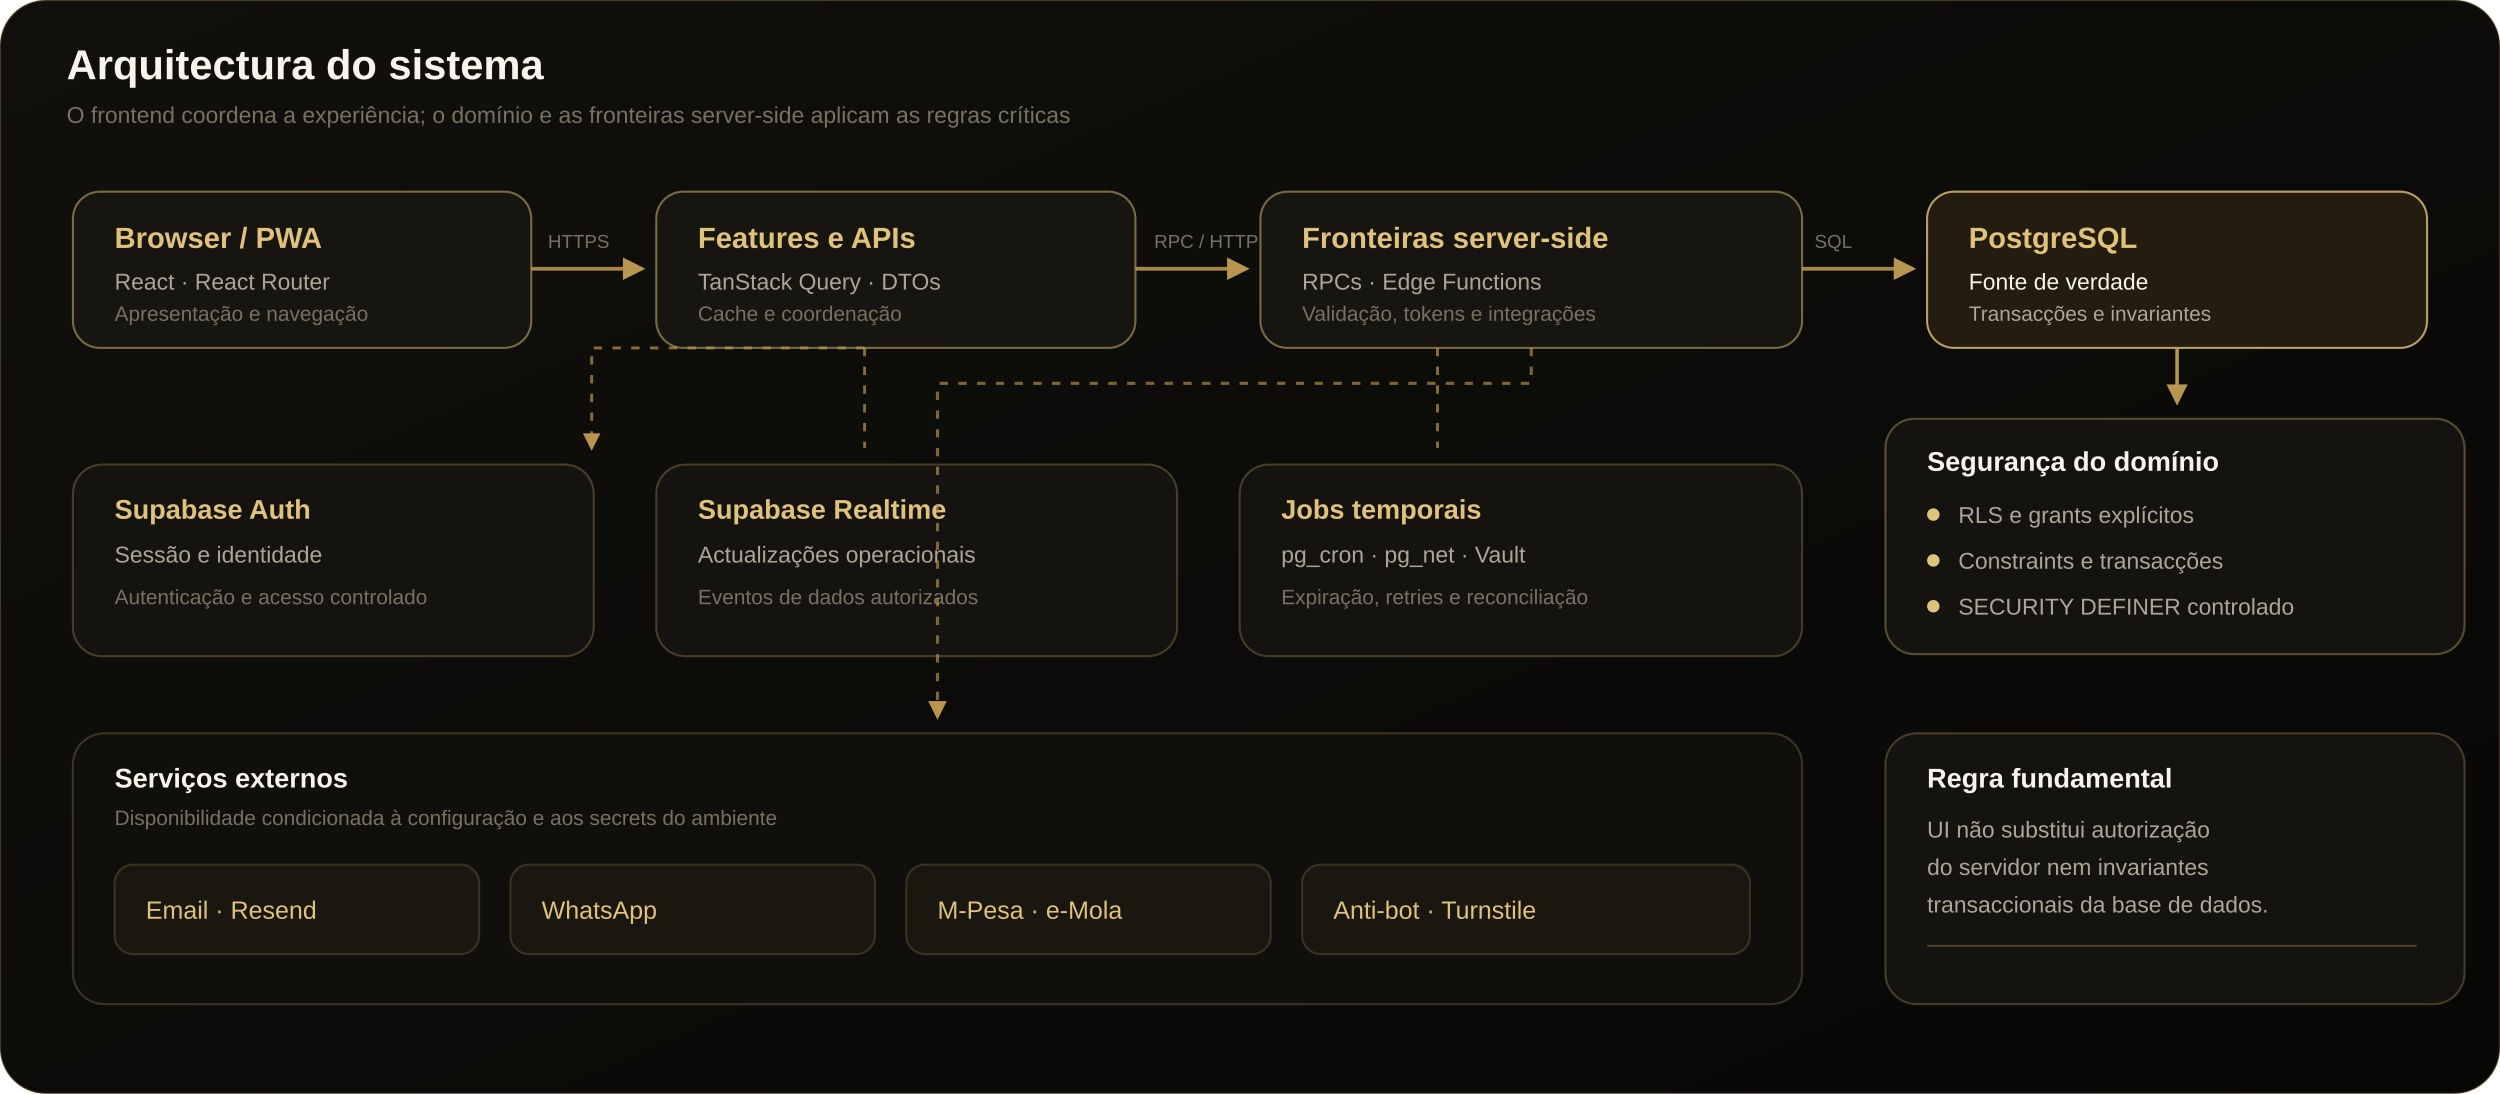
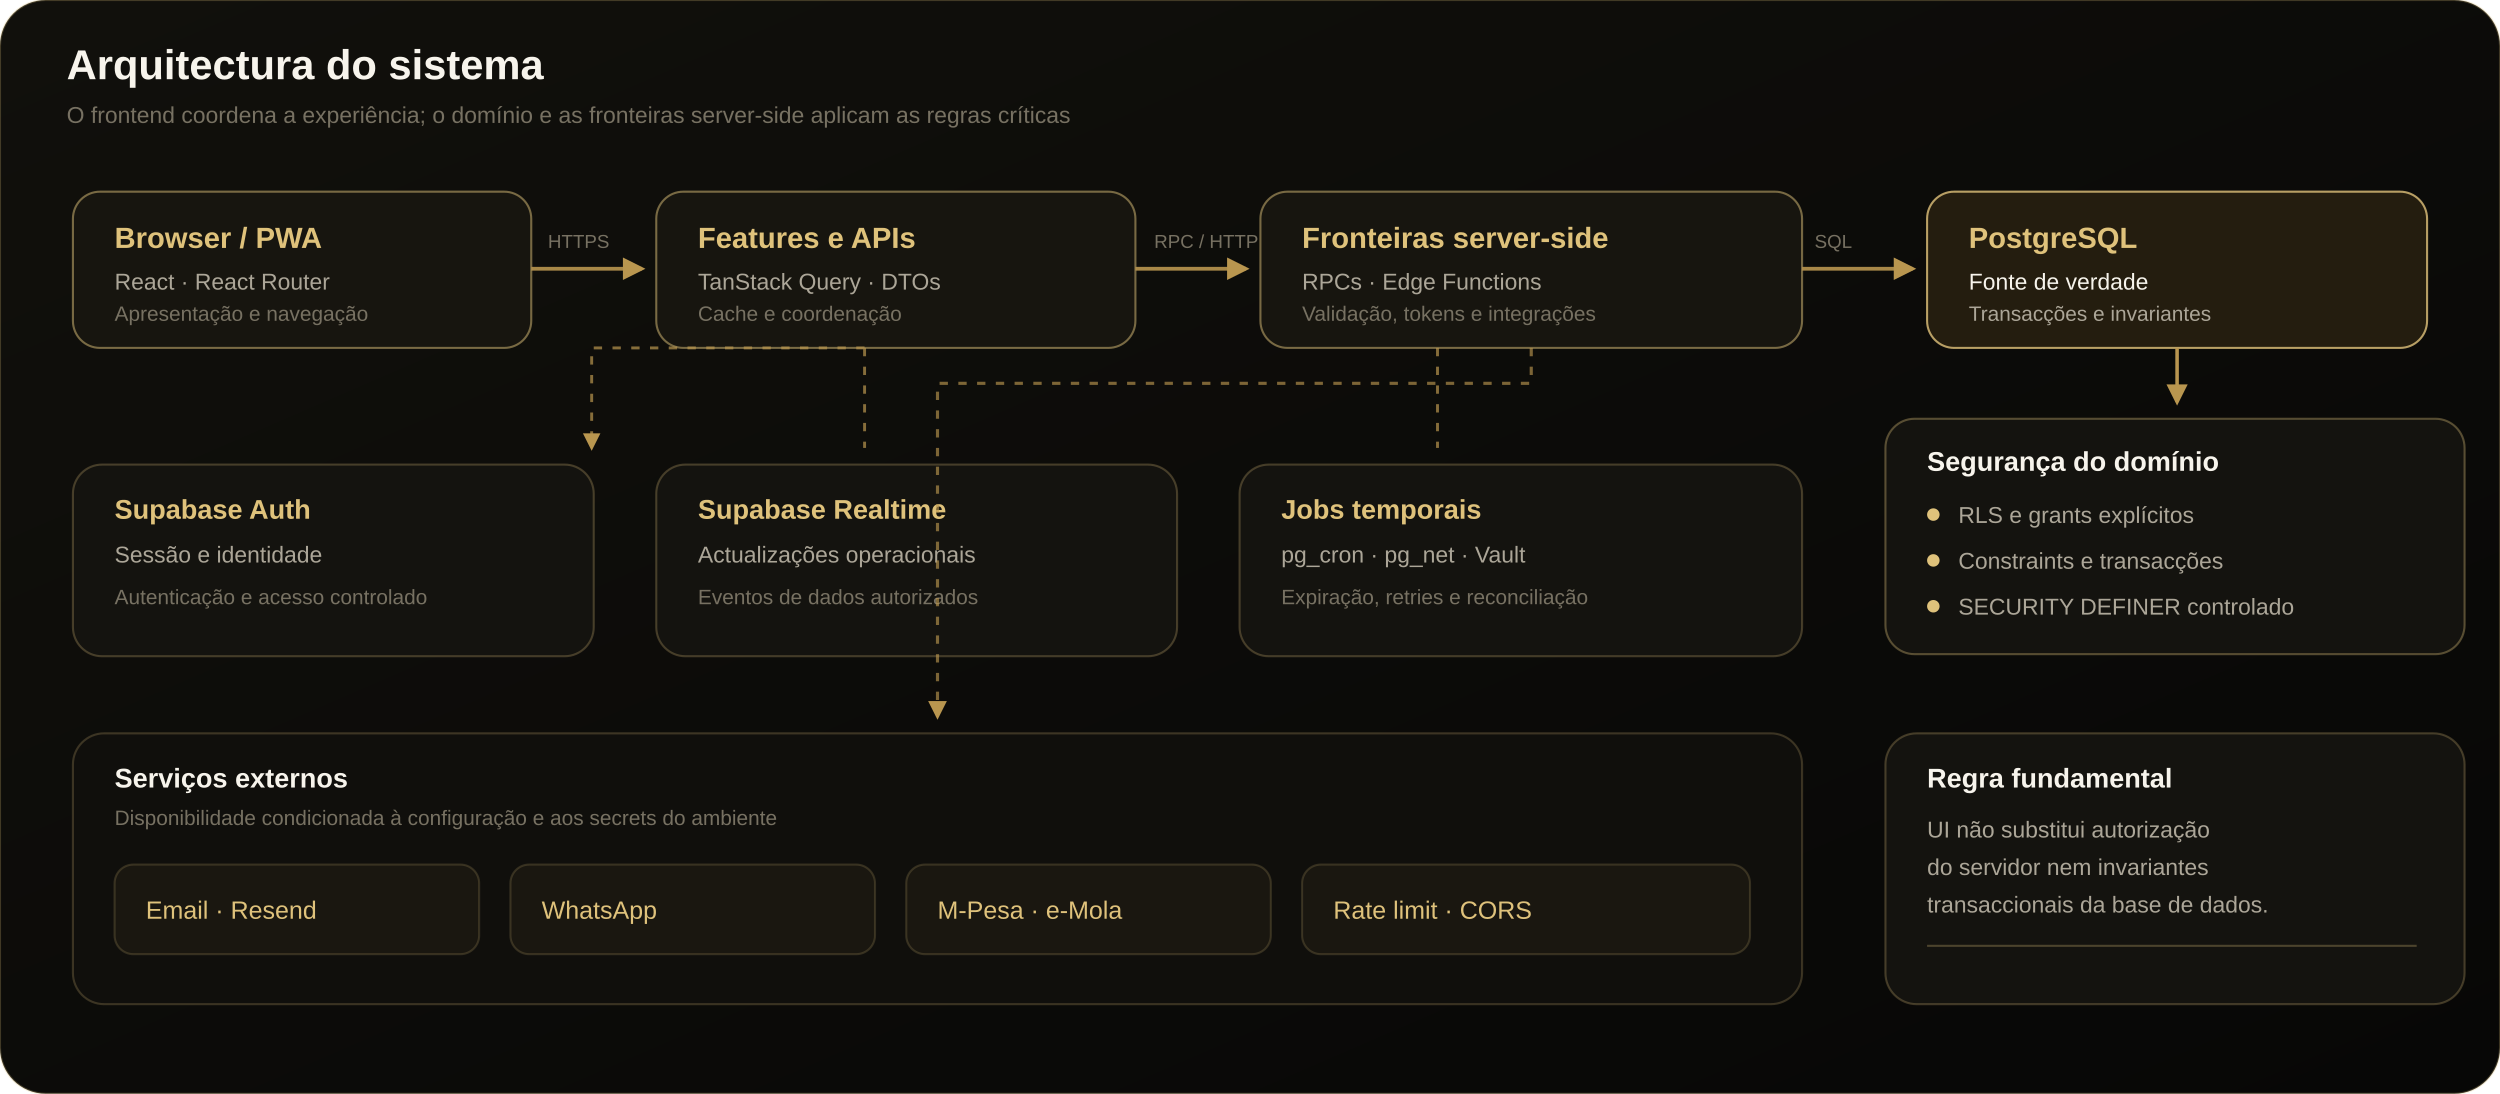
<svg xmlns="http://www.w3.org/2000/svg" width="1200" height="525" viewBox="0 0 1200 525" role="img" aria-labelledby="title desc">
  <defs>
    <linearGradient id="bg" x1="0" y1="0" x2="1" y2="1">
      <stop stop-color="#11100c" />
      <stop offset="1" stop-color="#070706" />
    </linearGradient>
    <linearGradient id="gold" x1="0" y1="0" x2="1" y2="0">
      <stop stop-color="#dfc27b" />
      <stop offset="1" stop-color="#9a773b" />
    </linearGradient>
    <marker id="arrow" markerWidth="8" markerHeight="8" refX="5" refY="3" orient="auto">
      <path d="M0 0L6 3L0 6Z" fill="#b9964f" />
    </marker>
  </defs>
  <rect width="1200" height="525" rx="22" fill="url(#bg)" stroke="#dfc27b" stroke-opacity=".25" />
  <text x="32" y="38" fill="#f7f4ec" font-family="Arial,sans-serif" font-size="20" font-weight="700">Arquitectura do sistema</text>
  <text x="32" y="59" fill="#777162" font-family="Arial,sans-serif" font-size="11">O frontend coordena a experiência; o domínio e as fronteiras server-side aplicam as regras críticas</text>
  <g font-family="Arial,sans-serif">
    <rect x="35" y="92" width="220" height="75" rx="13" fill="#17150f" stroke="#dfc27b" stroke-opacity=".5" />
    <text x="55" y="119" fill="#dfc27b" font-weight="700" font-size="14">Browser / PWA</text>
    <text x="55" y="139" fill="#aca698" font-size="11">React · React Router</text>
    <text x="55" y="154" fill="#777162" font-size="10">Apresentação e navegação</text>
    <rect x="315" y="92" width="230" height="75" rx="13" fill="#17150f" stroke="#dfc27b" stroke-opacity=".5" />
    <text x="335" y="119" fill="#dfc27b" font-weight="700" font-size="14">Features e APIs</text>
    <text x="335" y="139" fill="#aca698" font-size="11">TanStack Query · DTOs</text>
    <text x="335" y="154" fill="#777162" font-size="10">Cache e coordenação</text>
    <rect x="605" y="92" width="260" height="75" rx="13" fill="#17150f" stroke="#dfc27b" stroke-opacity=".5" />
    <text x="625" y="119" fill="#dfc27b" font-weight="700" font-size="14">Fronteiras server-side</text>
    <text x="625" y="139" fill="#aca698" font-size="11">RPCs · Edge Functions</text>
    <text x="625" y="154" fill="#777162" font-size="10">Validação, tokens e integrações</text>
    <rect x="925" y="92" width="240" height="75" rx="13" fill="#241d0f" stroke="#dfc27b" stroke-opacity=".8" />
    <text x="945" y="119" fill="#dfc27b" font-weight="700" font-size="14">PostgreSQL</text>
    <text x="945" y="139" fill="#f7f4ec" font-size="11">Fonte de verdade</text>
    <text x="945" y="154" fill="#aca698" font-size="10">Transacções e invariantes</text>
    <g stroke="#b9964f" stroke-opacity=".9" stroke-width="1.8" fill="none" marker-end="url(#arrow)">
      <path d="M255 129H308" />
      <path d="M545 129H598" />
      <path d="M865 129H918" />
    </g>
    <g fill="#777162" font-size="9">
      <text x="263" y="119">HTTPS</text>
      <text x="554" y="119">RPC / HTTP</text>
      <text x="871" y="119">SQL</text>
    </g>
    <rect x="905" y="201" width="278" height="113" rx="14" fill="#14130f" stroke="#dfc27b" stroke-opacity=".35" />
    <text x="925" y="226" fill="#f7f4ec" font-weight="700" font-size="13">Segurança do domínio</text>
    <g fill="#aca698" font-size="11">
      <circle cx="928" cy="247" r="3" fill="#dfc27b" />
      <text x="940" y="251">RLS e grants explícitos</text>
      <circle cx="928" cy="269" r="3" fill="#dfc27b" />
      <text x="940" y="273">Constraints e transacções</text>
      <circle cx="928" cy="291" r="3" fill="#dfc27b" />
      <text x="940" y="295">SECURITY DEFINER controlado</text>
    </g>
    <path d="M1045 167V193" stroke="#b9964f" stroke-width="1.7" marker-end="url(#arrow)" fill="none" />
    <rect x="35" y="223" width="250" height="92" rx="14" fill="#14130f" stroke="#dfc27b" stroke-opacity=".26" />
    <text x="55" y="249" fill="#dfc27b" font-weight="700" font-size="13">Supabase Auth</text>
    <text x="55" y="270" fill="#aca698" font-size="11">Sessão e identidade</text>
    <text x="55" y="290" fill="#777162" font-size="10">Autenticação e acesso controlado</text>
    <rect x="315" y="223" width="250" height="92" rx="14" fill="#14130f" stroke="#dfc27b" stroke-opacity=".26" />
    <text x="335" y="249" fill="#dfc27b" font-weight="700" font-size="13">Supabase Realtime</text>
    <text x="335" y="270" fill="#aca698" font-size="11">Actualizações operacionais</text>
    <text x="335" y="290" fill="#777162" font-size="10">Eventos de dados autorizados</text>
    <rect x="595" y="223" width="270" height="92" rx="14" fill="#14130f" stroke="#dfc27b" stroke-opacity=".26" />
    <text x="615" y="249" fill="#dfc27b" font-weight="700" font-size="13">Jobs temporais</text>
    <text x="615" y="270" fill="#aca698" font-size="11">pg_cron · pg_net · Vault</text>
    <text x="615" y="290" fill="#777162" font-size="10">Expiração, retries e reconciliação</text>
    <path d="M415 167V215M690 167V215M415 167H284V215" stroke="#b9964f" stroke-opacity=".7" stroke-width="1.4" stroke-dasharray="4 5" fill="none" marker-end="url(#arrow)" />
    <rect x="35" y="352" width="830" height="130" rx="15" fill="#100f0c" stroke="#dfc27b" stroke-opacity=".22" />
    <text x="55" y="378" fill="#f7f4ec" font-weight="700" font-size="13">Serviços externos</text>
    <text x="55" y="396" fill="#777162" font-size="10">Disponibilidade condicionada à configuração e aos secrets do ambiente</text>
    <g>
      <rect x="55" y="415" width="175" height="43" rx="9" fill="#1a1710" stroke="#dfc27b" stroke-opacity=".18" />
      <text x="70" y="441" fill="#dfc27b" font-size="12">Email · Resend</text>
      <rect x="245" y="415" width="175" height="43" rx="9" fill="#1a1710" stroke="#dfc27b" stroke-opacity=".18" />
      <text x="260" y="441" fill="#dfc27b" font-size="12">WhatsApp</text>
      <rect x="435" y="415" width="175" height="43" rx="9" fill="#1a1710" stroke="#dfc27b" stroke-opacity=".18" />
      <text x="450" y="441" fill="#dfc27b" font-size="12">M-Pesa · e-Mola</text>
      <rect x="625" y="415" width="215" height="43" rx="9" fill="#1a1710" stroke="#dfc27b" stroke-opacity=".18" />
-       <text x="640" y="441" fill="#dfc27b" font-size="12">Anti-bot · Turnstile</text>
+       <text x="640" y="441" fill="#dfc27b" font-size="12">Rate limit · CORS</text>
    </g>
    <path d="M735 167V184H450V344" fill="none" stroke="#b9964f" stroke-opacity=".65" stroke-width="1.5" stroke-dasharray="4 5" marker-end="url(#arrow)" />
    <rect x="905" y="352" width="278" height="130" rx="15" fill="#14130f" stroke="#dfc27b" stroke-opacity=".26" />
    <text x="925" y="378" fill="#f7f4ec" font-weight="700" font-size="13">Regra fundamental</text>
    <text x="925" y="402" fill="#aca698" font-size="11">UI não substitui autorização</text>
    <text x="925" y="420" fill="#aca698" font-size="11">do servidor nem invariantes</text>
    <text x="925" y="438" fill="#aca698" font-size="11">transaccionais da base de dados.</text>
    <path d="M925 454H1160" stroke="#dfc27b" stroke-opacity=".28" />
  </g>
</svg>
